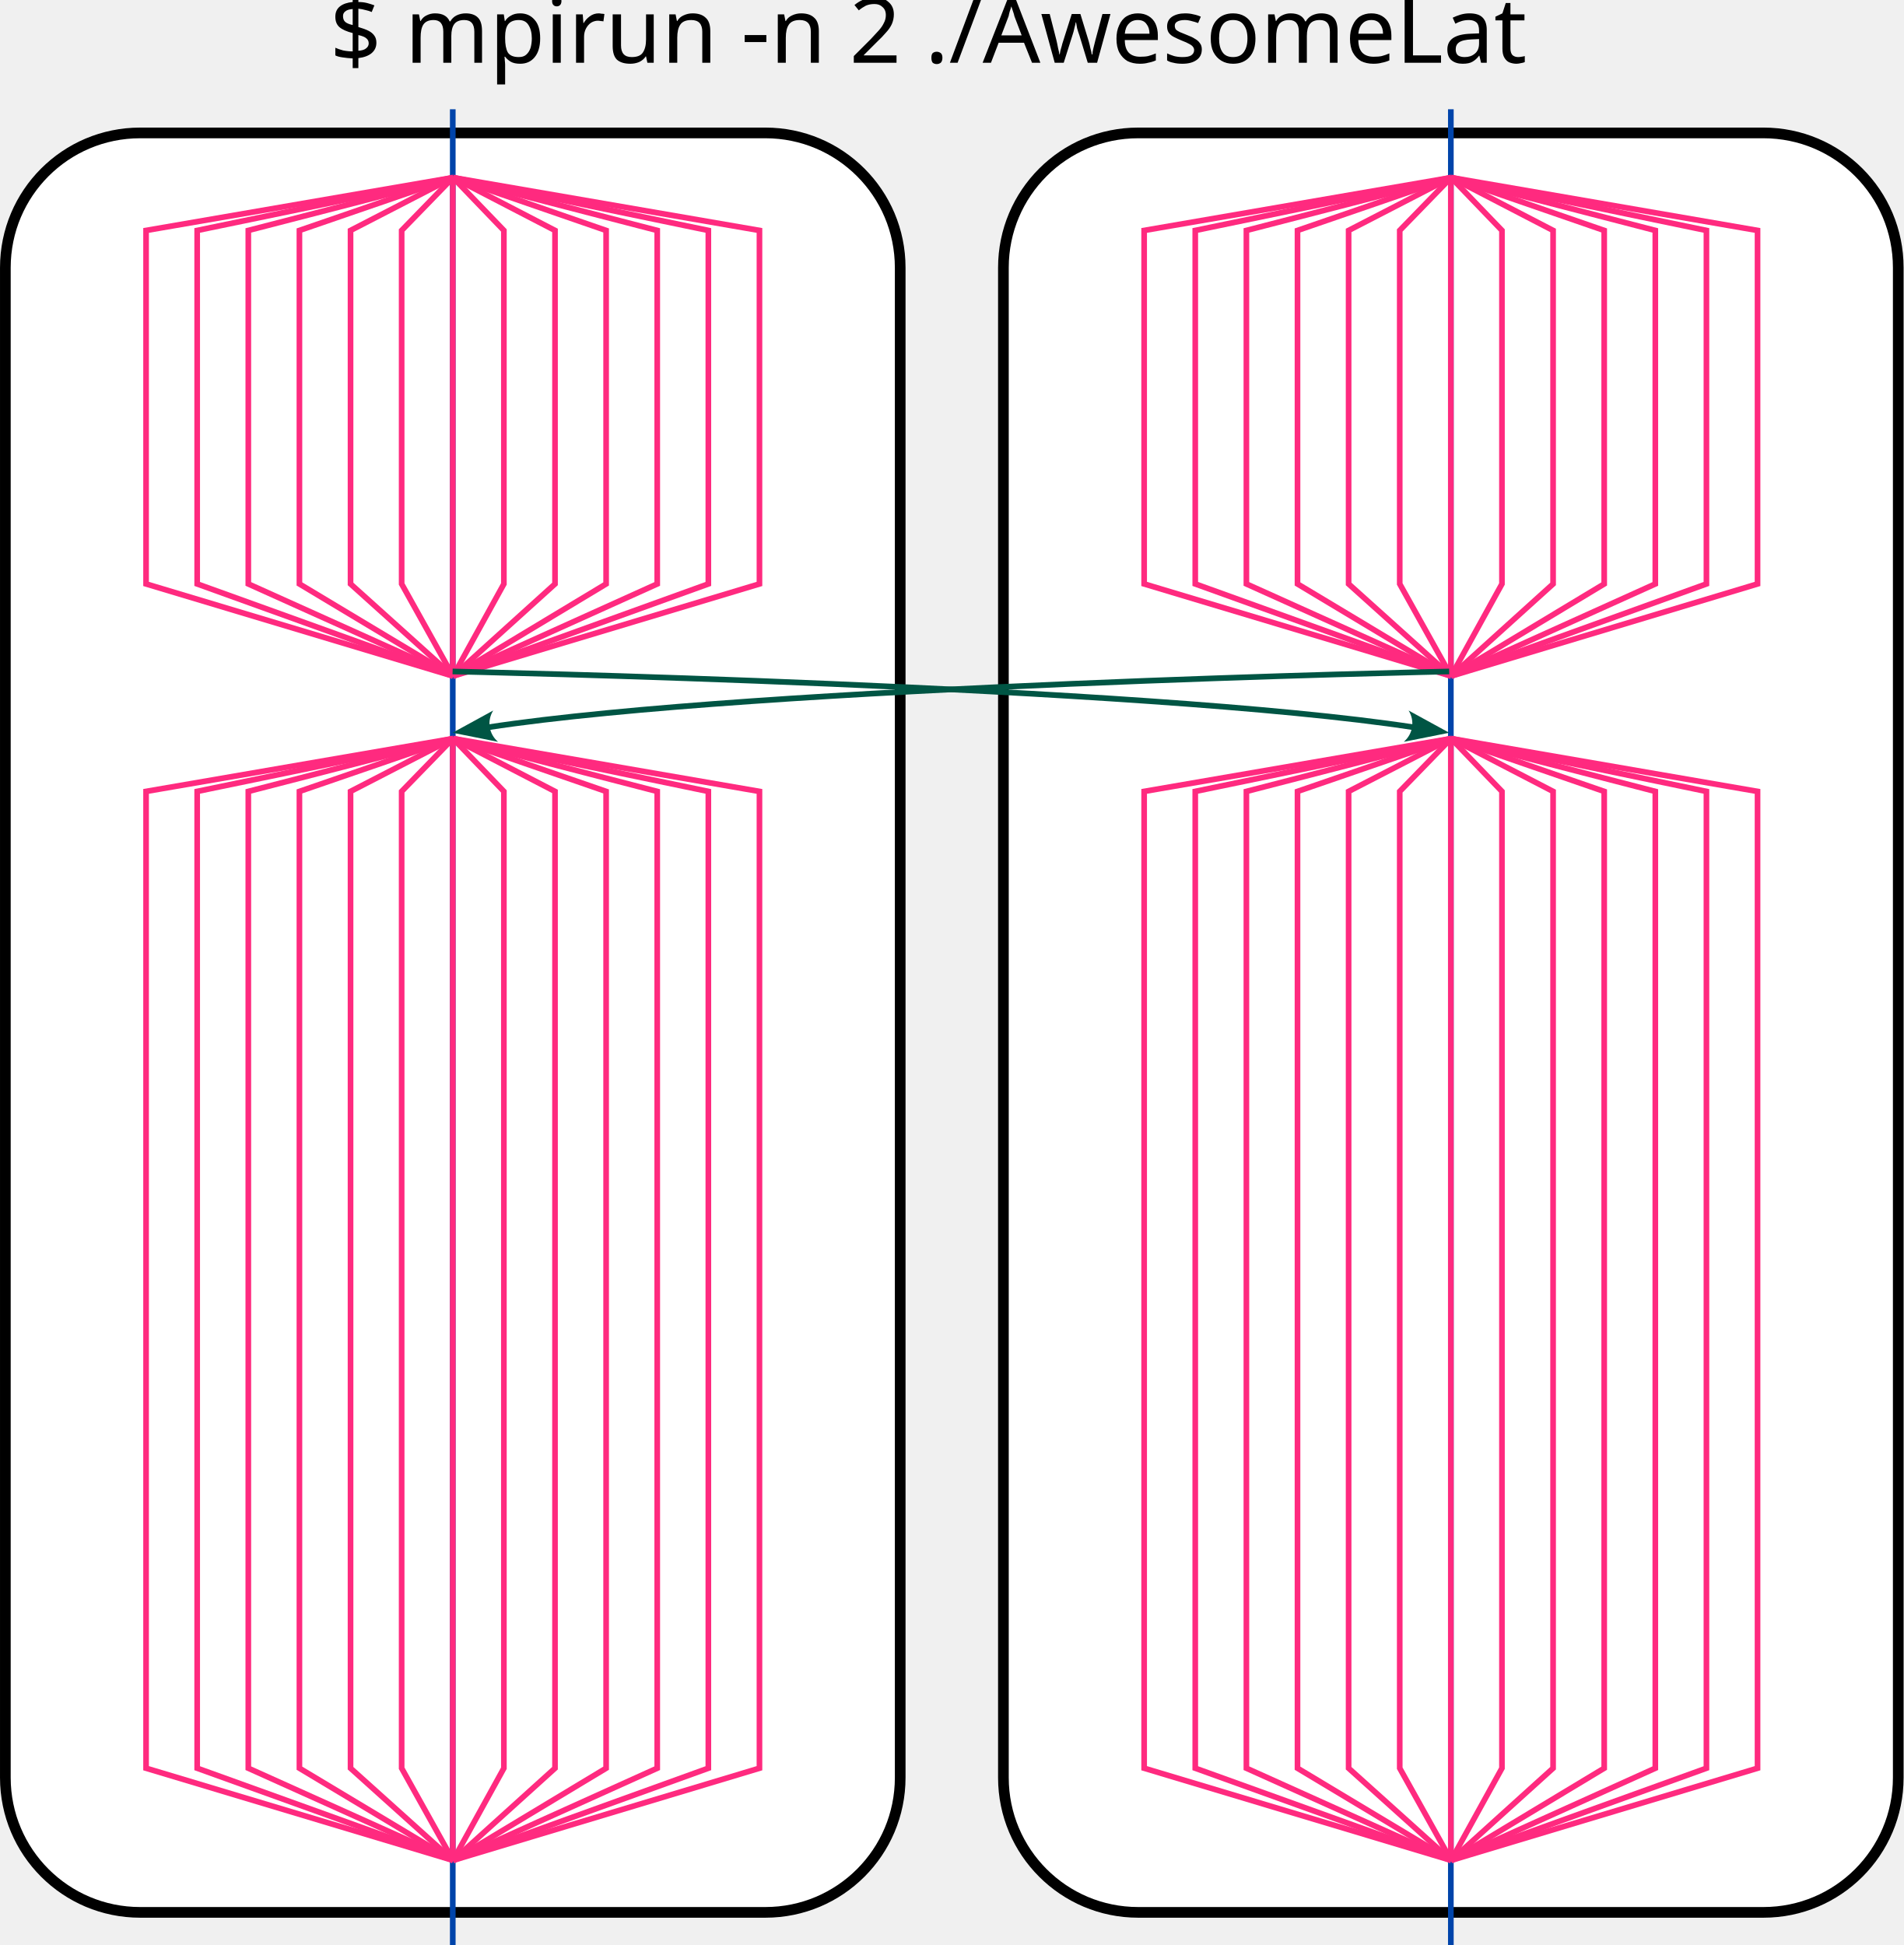
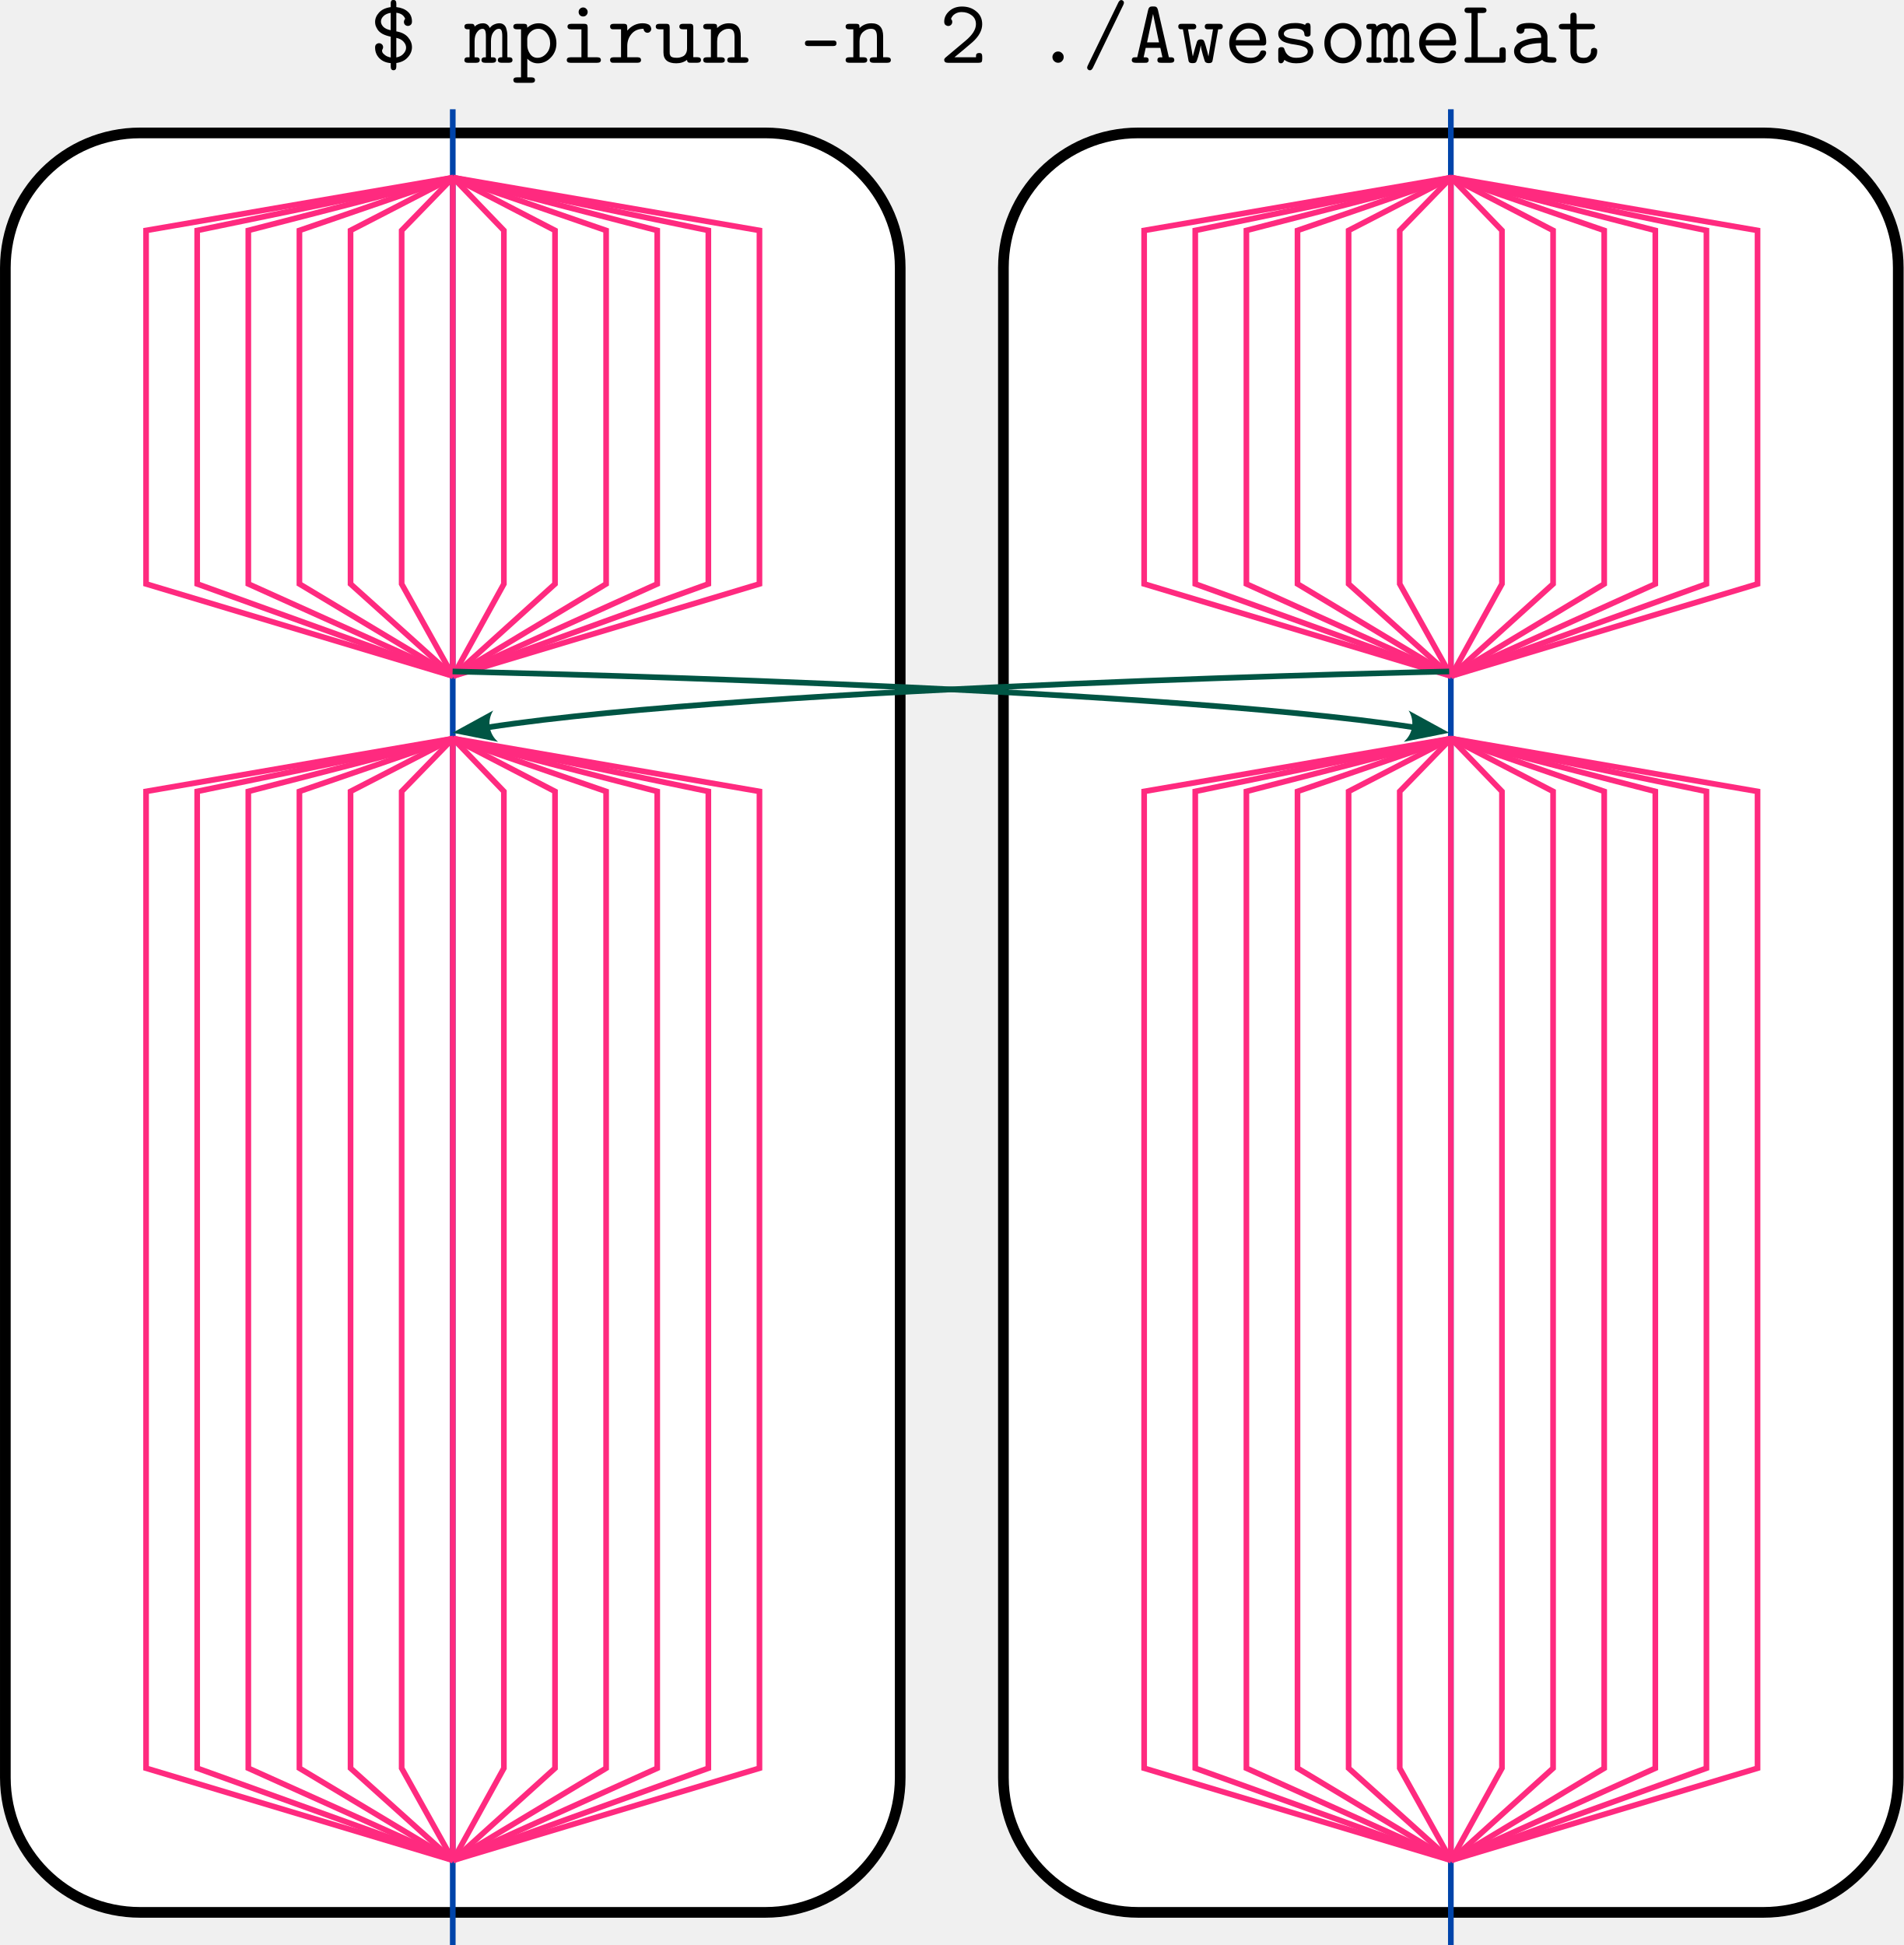
<svg xmlns="http://www.w3.org/2000/svg" width="89.123mm" height="91.072mm" viewBox="0 0 89.123 91.072" version="1.1" id="svg1">
  <defs id="defs1" />
  <g id="layer1" transform="translate(-6.53454,-16.72603)">
    <rect style="fill:#ffffff;stroke:#000000;stroke-width:0.5;stroke-linecap:round;stroke-linejoin:round;paint-order:fill markers stroke" id="rect1" width="41.895" height="83.32" x="6.785" y="22.95" ry="6.308" />
-     <text xml:space="preserve" style="font-style:normal;font-variant:normal;font-weight:normal;font-stretch:normal;font-size:4.233px;line-height:1.25;font-family:'CMU Typewriter Text';-inkscape-font-specification:'CMU Typewriter Text';text-align:center;text-anchor:middle;stroke-width:0.265" x="52.742" y="19.664" id="text1">
-       <tspan id="tspan1" style="font-style:normal;font-variant:normal;font-weight:normal;font-stretch:normal;font-family:'CMU Typewriter Text';-inkscape-font-specification:'CMU Typewriter Text';text-align:center;text-anchor:middle;stroke-width:0.265" x="52.742" y="19.664">$ mpirun -n 2 ./AwesomeLat</tspan>
-     </text>
+     <path d="m 24.095,18.953 q 0,-0.11 0.059,-0.157 0.059,-0.047 0.127,-0.047 0.08,0 0.135,0.055 0.055,0.051 0.055,0.131 0,0.051 -0.025,0.093 -0.025,0.042 -0.025,0.068 0,0.03 0.017,0.08 0.021,0.051 0.123,0.131 0.102,0.08 0.267,0.11 v -0.974 q -0.233,-0.047 -0.394,-0.135 -0.157,-0.093 -0.224,-0.203 -0.068,-0.11 -0.093,-0.191 -0.021,-0.08 -0.021,-0.161 0,-0.233 0.182,-0.436 0.186,-0.207 0.55,-0.258 v -0.161 q 0,-0.038 0,-0.051 0.004,-0.017 0.013,-0.051 0.009,-0.038 0.038,-0.055 0.03,-0.017 0.08,-0.017 0.131,0 0.131,0.169 v 0.165 q 0.339,0.038 0.533,0.212 0.199,0.169 0.199,0.466 0,0.106 -0.064,0.157 -0.059,0.047 -0.127,0.047 -0.076,0 -0.131,-0.051 -0.055,-0.055 -0.055,-0.14 0,-0.03 0.009,-0.055 0.009,-0.03 0.017,-0.042 0.009,-0.013 0.021,-0.03 l 0.013,-0.013 Q 25.412,17.361 25.09,17.323 v 0.872 q 0.36,0.059 0.546,0.275 0.186,0.216 0.186,0.466 0,0.262 -0.199,0.478 -0.195,0.216 -0.533,0.262 v 0.165 q 0,0.174 -0.131,0.174 -0.131,0 -0.131,-0.169 v -0.165 q -0.33,-0.025 -0.533,-0.229 -0.199,-0.203 -0.199,-0.5 z m 0.275,-1.219 q 0,0.131 0.114,0.25 0.119,0.114 0.343,0.157 v -0.813 q -0.207,0.03 -0.334,0.148 -0.123,0.119 -0.123,0.258 z m 0.72,1.681 q 0.216,-0.038 0.334,-0.174 0.123,-0.135 0.123,-0.284 0,-0.148 -0.119,-0.279 -0.114,-0.131 -0.339,-0.178 z m 3.188,0.123 q 0,-0.064 0.034,-0.093 0.034,-0.03 0.072,-0.034 0.042,-0.004 0.135,-0.004 v -1.308 q -0.093,0 -0.135,-0.004 -0.038,-0.004 -0.072,-0.034 -0.034,-0.03 -0.034,-0.093 0,-0.127 0.174,-0.127 h 0.135 q 0.051,0 0.076,0.004 0.03,0.004 0.059,0.034 0.03,0.03 0.034,0.089 0.165,-0.152 0.389,-0.152 0.224,0 0.322,0.22 0.08,-0.114 0.203,-0.165 0.127,-0.055 0.241,-0.055 0.131,0 0.216,0.072 0.085,0.068 0.114,0.186 0.03,0.114 0.038,0.178 0.009,0.064 0.009,0.131 v 1.024 q 0.093,0 0.131,0.004 0.042,0.004 0.076,0.034 0.034,0.03 0.034,0.093 0,0.127 -0.174,0.127 h -0.339 q -0.174,0 -0.174,-0.127 0,-0.059 0.034,-0.089 0.038,-0.034 0.072,-0.038 0.034,-0.004 0.102,-0.004 v -0.986 q 0,-0.195 -0.038,-0.271 -0.038,-0.076 -0.119,-0.076 -0.144,0 -0.258,0.157 -0.114,0.152 -0.114,0.419 v 0.758 q 0.093,0 0.131,0.004 0.042,0.004 0.076,0.034 0.034,0.03 0.034,0.093 0,0.127 -0.174,0.127 h -0.339 q -0.174,0 -0.174,-0.127 0,-0.059 0.034,-0.089 0.038,-0.034 0.072,-0.038 0.034,-0.004 0.102,-0.004 v -0.986 q 0,-0.195 -0.038,-0.271 -0.038,-0.076 -0.119,-0.076 -0.144,0 -0.258,0.157 -0.114,0.152 -0.114,0.419 v 0.758 q 0.093,0 0.131,0.004 0.042,0.004 0.076,0.034 0.034,0.03 0.034,0.093 0,0.127 -0.174,0.127 h -0.373 q -0.174,0 -0.174,-0.127 z m 2.29,0.94 q 0,-0.131 0.174,-0.131 h 0.186 v -2.248 h -0.191 q -0.169,0 -0.169,-0.127 0,-0.131 0.174,-0.131 h 0.309 q 0.11,0 0.14,0.038 0.03,0.038 0.03,0.144 0.229,-0.207 0.538,-0.207 0.339,0 0.58,0.275 0.246,0.271 0.246,0.66 0,0.398 -0.262,0.669 -0.258,0.271 -0.61,0.271 -0.279,0 -0.491,-0.216 v 0.872 h 0.186 q 0.174,0 0.174,0.131 0,0.127 -0.169,0.127 h -0.673 q -0.169,0 -0.169,-0.127 z m 0.652,-1.621 q 0,0.191 0.127,0.385 0.127,0.191 0.351,0.191 0.233,0 0.411,-0.195 0.182,-0.195 0.182,-0.487 0,-0.279 -0.165,-0.478 -0.161,-0.199 -0.394,-0.199 -0.199,0 -0.356,0.144 -0.157,0.144 -0.157,0.33 z m 1.85,0.682 q 0,-0.131 0.174,-0.131 h 0.512 v -1.308 h -0.478 q -0.174,0 -0.174,-0.131 0,-0.127 0.174,-0.127 h 0.601 q 0.106,0 0.135,0.038 0.034,0.034 0.034,0.135 v 1.393 h 0.445 q 0.174,0 0.174,0.131 0,0.127 -0.174,0.127 h -1.249 q -0.174,0 -0.174,-0.127 z m 0.614,-2.1 q -0.059,-0.064 -0.059,-0.152 0,-0.089 0.059,-0.148 0.064,-0.064 0.152,-0.064 0.089,0 0.148,0.064 0.064,0.059 0.064,0.148 0,0.089 -0.064,0.152 -0.059,0.059 -0.148,0.059 -0.089,0 -0.152,-0.059 z m 1.414,2.095 q 0,-0.127 0.169,-0.127 h 0.343 v -1.308 h -0.343 q -0.051,0 -0.08,-0.004 -0.025,-0.004 -0.059,-0.034 -0.03,-0.034 -0.03,-0.093 0,-0.127 0.169,-0.127 h 0.466 q 0.106,0 0.135,0.038 0.034,0.034 0.034,0.135 v 0.144 q 0.301,-0.343 0.72,-0.343 0.123,0 0.207,0.03 0.089,0.025 0.127,0.072 0.038,0.042 0.051,0.085 0.017,0.038 0.017,0.076 0,0.08 -0.055,0.131 -0.051,0.051 -0.123,0.051 -0.076,0 -0.127,-0.055 -0.051,-0.055 -0.055,-0.131 -0.36,0 -0.563,0.241 -0.199,0.237 -0.199,0.563 v 0.529 h 0.47 q 0.174,0 0.174,0.131 0,0.127 -0.174,0.127 H 35.267 q -0.051,0 -0.08,-0.004 -0.025,-0.004 -0.059,-0.034 -0.03,-0.034 -0.03,-0.093 z m 2.138,-1.562 q 0,-0.131 0.174,-0.131 h 0.309 q 0.106,0 0.135,0.038 0.034,0.034 0.034,0.135 v 1.143 q 0,0.068 0.004,0.106 0.009,0.034 0.034,0.08 0.03,0.047 0.102,0.068 0.076,0.021 0.195,0.021 0.064,0 0.131,-0.013 0.072,-0.017 0.157,-0.055 0.085,-0.042 0.135,-0.135 0.055,-0.093 0.055,-0.229 v -0.902 h -0.191 q -0.169,0 -0.169,-0.127 0,-0.131 0.174,-0.131 h 0.309 q 0.106,0 0.135,0.038 0.034,0.034 0.034,0.135 v 1.393 h 0.191 q 0.169,0 0.169,0.127 0,0.131 -0.174,0.131 h -0.309 q -0.051,0 -0.08,-0.004 -0.025,-0.004 -0.059,-0.034 -0.03,-0.034 -0.03,-0.097 -0.212,0.161 -0.504,0.161 -0.601,0 -0.601,-0.508 v -1.084 h -0.191 q -0.169,0 -0.169,-0.127 z m 2.222,1.566 q 0,-0.131 0.174,-0.131 h 0.186 v -1.308 h -0.191 q -0.169,0 -0.169,-0.127 0,-0.131 0.174,-0.131 h 0.309 q 0.119,0 0.144,0.042 0.025,0.038 0.025,0.157 0.224,-0.224 0.555,-0.224 0.55,0 0.55,0.61 v 0.982 h 0.186 q 0.174,0 0.174,0.131 0,0.127 -0.169,0.127 h -0.648 q -0.174,0 -0.174,-0.127 0,-0.131 0.174,-0.131 h 0.165 v -0.961 q 0,-0.199 -0.064,-0.284 -0.059,-0.089 -0.22,-0.089 -0.195,0 -0.364,0.148 -0.165,0.148 -0.165,0.436 v 0.749 h 0.186 q 0.174,0 0.174,0.131 0,0.127 -0.169,0.127 h -0.673 q -0.169,0 -0.169,-0.127 z m 4.902,-0.656 q -0.14,-0.004 -0.14,-0.131 0,-0.127 0.148,-0.127 h 1.19 q 0.14,0 0.14,0.127 0,0.131 -0.148,0.131 z m 1.765,0.656 q 0,-0.131 0.174,-0.131 h 0.186 v -1.308 h -0.191 q -0.169,0 -0.169,-0.127 0,-0.131 0.174,-0.131 h 0.309 q 0.119,0 0.144,0.042 0.025,0.038 0.025,0.157 0.224,-0.224 0.555,-0.224 0.55,0 0.55,0.61 v 0.982 h 0.186 q 0.174,0 0.174,0.131 0,0.127 -0.169,0.127 h -0.648 q -0.174,0 -0.174,-0.127 0,-0.131 0.174,-0.131 h 0.165 v -0.961 q 0,-0.199 -0.064,-0.284 -0.059,-0.089 -0.22,-0.089 -0.195,0 -0.364,0.148 -0.165,0.148 -0.165,0.436 v 0.749 h 0.186 q 0.174,0 0.174,0.131 0,0.127 -0.169,0.127 h -0.673 q -0.169,0 -0.169,-0.127 z m 4.614,-0.004 q 0,-0.059 0.064,-0.114 l 0.936,-0.787 q 0.487,-0.406 0.487,-0.775 0,-0.267 -0.199,-0.415 -0.195,-0.152 -0.474,-0.152 -0.174,0 -0.313,0.089 -0.135,0.089 -0.182,0.237 0.059,0.047 0.059,0.135 0,0.085 -0.059,0.14 -0.055,0.051 -0.127,0.051 -0.068,0 -0.131,-0.047 -0.059,-0.051 -0.059,-0.157 0,-0.279 0.233,-0.491 0.237,-0.216 0.601,-0.216 0.398,0 0.669,0.229 0.275,0.224 0.275,0.597 0,0.436 -0.461,0.847 -0.102,0.093 -0.419,0.356 -0.318,0.262 -0.419,0.347 h 1.008 q 0,-0.076 0.004,-0.106 0.004,-0.034 0.038,-0.064 0.034,-0.03 0.106,-0.03 0.097,0 0.119,0.047 0.025,0.042 0.025,0.127 v 0.11 q 0,0.102 -0.034,0.14 -0.034,0.034 -0.135,0.034 h -1.435 q -0.174,0 -0.174,-0.131 z m 5.067,-0.135 q 0,-0.102 0.076,-0.182 0.076,-0.08 0.191,-0.08 0.106,0 0.182,0.076 0.08,0.076 0.08,0.186 0,0.102 -0.076,0.186 -0.072,0.08 -0.186,0.08 -0.106,0 -0.186,-0.076 -0.08,-0.08 -0.08,-0.19 z m 1.626,0.491 q 0,-0.038 0.038,-0.114 l 1.427,-2.942 q 0.059,-0.106 0.131,-0.106 0.051,0 0.089,0.038 0.038,0.034 0.038,0.089 0,0.034 -0.03,0.102 l -1.427,2.951 q -0.059,0.11 -0.135,0.11 -0.051,0 -0.093,-0.038 -0.038,-0.034 -0.038,-0.089 z m 2.091,-0.351 q 0,-0.085 0.072,-0.123 0.025,-0.009 0.182,-0.009 l 0.512,-2.218 q 0.017,-0.076 0.051,-0.11 0.034,-0.038 0.068,-0.042 0.034,-0.009 0.11,-0.009 0.076,0 0.11,0.009 0.038,0.004 0.068,0.042 0.034,0.038 0.051,0.114 l 0.512,2.214 q 0.157,0 0.182,0.013 0.072,0.03 0.072,0.119 0,0.127 -0.182,0.127 h -0.432 q -0.055,0 -0.085,-0.004 -0.03,-0.004 -0.064,-0.034 -0.03,-0.03 -0.03,-0.089 0,-0.064 0.03,-0.093 0.034,-0.03 0.072,-0.034 0.042,-0.004 0.135,-0.004 l -0.097,-0.44 h -0.686 l -0.097,0.44 q 0.093,0 0.131,0.004 0.042,0.004 0.072,0.034 0.034,0.03 0.034,0.093 0,0.059 -0.034,0.089 -0.03,0.03 -0.059,0.034 -0.03,0.004 -0.085,0.004 h -0.432 q -0.182,0 -0.182,-0.127 z m 0.715,-0.83 h 0.559 l -0.279,-1.329 z m 1.46,-0.741 q 0,-0.059 0.03,-0.089 0.034,-0.03 0.064,-0.034 0.03,-0.004 0.085,-0.004 h 0.487 q 0.055,0 0.085,0.004 0.03,0.004 0.059,0.038 0.034,0.03 0.034,0.089 0,0.059 -0.034,0.089 -0.03,0.03 -0.059,0.034 -0.03,0.004 -0.085,0.004 h -0.207 l 0.22,1.262 h 0.004 q 0.013,-0.059 0.097,-0.364 0.089,-0.309 0.102,-0.334 0.047,-0.093 0.169,-0.093 0.106,0 0.14,0.051 0.038,0.051 0.097,0.262 0.102,0.356 0.123,0.478 h 0.004 l 0.212,-1.262 h -0.207 q -0.055,0 -0.085,-0.004 -0.03,-0.004 -0.064,-0.034 -0.03,-0.034 -0.03,-0.093 0,-0.059 0.03,-0.089 0.034,-0.03 0.064,-0.034 0.03,-0.004 0.085,-0.004 h 0.487 q 0.055,0 0.085,0.004 0.03,0.004 0.059,0.034 0.034,0.03 0.034,0.089 0,0.064 -0.034,0.093 -0.03,0.03 -0.068,0.034 -0.034,0.004 -0.114,0.004 l -0.254,1.422 q -0.013,0.059 -0.021,0.089 -0.009,0.025 -0.051,0.051 -0.042,0.021 -0.114,0.021 -0.127,0 -0.178,-0.072 -0.021,-0.047 -0.102,-0.326 -0.08,-0.279 -0.093,-0.423 h -0.004 q -0.025,0.178 -0.123,0.525 -0.059,0.203 -0.097,0.25 -0.038,0.047 -0.161,0.047 -0.064,0 -0.102,-0.013 -0.038,-0.009 -0.059,-0.034 -0.017,-0.025 -0.025,-0.047 -0.004,-0.021 -0.013,-0.068 l -0.254,-1.422 q -0.08,0 -0.119,-0.004 -0.034,-0.004 -0.068,-0.034 -0.03,-0.03 -0.03,-0.093 z m 2.671,1.448 q -0.284,-0.279 -0.284,-0.669 0,-0.389 0.267,-0.665 0.267,-0.279 0.643,-0.279 0.394,0 0.605,0.258 0.216,0.254 0.216,0.639 0,0.055 -0.013,0.089 -0.013,0.034 -0.042,0.051 -0.025,0.013 -0.051,0.017 -0.021,0 -0.064,0 h -1.262 q 0.051,0.262 0.25,0.419 0.203,0.157 0.453,0.157 0.33,0 0.44,-0.254 0.021,-0.059 0.051,-0.076 0.03,-0.017 0.089,-0.017 0.148,0 0.148,0.119 0,0.047 -0.042,0.123 -0.042,0.072 -0.127,0.161 -0.08,0.085 -0.237,0.144 -0.157,0.059 -0.351,0.059 -0.406,0 -0.69,-0.275 z m 0.021,-0.813 h 1.126 q -0.025,-0.296 -0.174,-0.419 -0.148,-0.123 -0.347,-0.123 -0.22,0 -0.389,0.157 -0.169,0.152 -0.216,0.385 z m 1.99,0.914 v -0.411 q 0,-0.055 0.004,-0.085 0.004,-0.03 0.038,-0.059 0.038,-0.03 0.106,-0.03 0.076,0 0.102,0.03 0.03,0.025 0.047,0.093 0.123,0.377 0.542,0.377 0.271,0 0.406,-0.085 0.135,-0.085 0.135,-0.212 0,-0.08 -0.051,-0.135 -0.051,-0.059 -0.152,-0.093 -0.097,-0.038 -0.165,-0.051 -0.064,-0.017 -0.178,-0.034 -0.152,-0.025 -0.241,-0.038 -0.085,-0.017 -0.216,-0.055 -0.131,-0.042 -0.203,-0.093 -0.068,-0.051 -0.123,-0.135 -0.051,-0.089 -0.051,-0.199 0,-0.055 0.013,-0.11 0.017,-0.059 0.068,-0.131 0.051,-0.072 0.131,-0.127 0.085,-0.055 0.237,-0.093 0.152,-0.038 0.356,-0.038 0.267,0 0.453,0.089 0.025,-0.089 0.127,-0.089 0.127,0 0.127,0.174 v 0.292 q 0,0.055 -0.004,0.085 -0.004,0.03 -0.042,0.059 -0.034,0.03 -0.102,0.03 -0.059,0 -0.093,-0.021 -0.034,-0.025 -0.042,-0.051 -0.004,-0.025 -0.009,-0.072 -0.025,-0.237 -0.423,-0.237 -0.275,0 -0.406,0.072 -0.131,0.072 -0.131,0.169 0,0.178 0.411,0.233 0.03,0.004 0.288,0.051 0.682,0.106 0.682,0.55 0,0.068 -0.021,0.135 -0.017,0.068 -0.072,0.148 -0.051,0.076 -0.14,0.135 -0.085,0.059 -0.233,0.097 -0.148,0.038 -0.339,0.038 -0.33,0 -0.55,-0.161 -0.051,0.161 -0.157,0.161 -0.127,0 -0.127,-0.174 z m 2.159,-0.766 q 0,-0.394 0.254,-0.669 0.258,-0.279 0.614,-0.279 0.356,0 0.61,0.279 0.258,0.275 0.258,0.669 0,0.394 -0.258,0.669 -0.254,0.271 -0.61,0.271 -0.356,0 -0.614,-0.271 -0.254,-0.271 -0.254,-0.669 z m 0.292,-0.03 q 0,0.292 0.169,0.504 0.169,0.207 0.406,0.207 0.237,0 0.406,-0.207 0.169,-0.212 0.169,-0.504 0,-0.284 -0.174,-0.47 -0.169,-0.191 -0.402,-0.191 -0.233,0 -0.406,0.191 -0.169,0.186 -0.169,0.47 z m 1.672,0.817 q 0,-0.064 0.034,-0.093 0.034,-0.03 0.072,-0.034 0.042,-0.004 0.135,-0.004 v -1.308 q -0.093,0 -0.135,-0.004 -0.038,-0.004 -0.072,-0.034 -0.034,-0.03 -0.034,-0.093 0,-0.127 0.174,-0.127 h 0.135 q 0.051,0 0.076,0.004 0.03,0.004 0.059,0.034 0.03,0.03 0.034,0.089 0.165,-0.152 0.389,-0.152 0.224,0 0.322,0.22 0.08,-0.114 0.203,-0.165 0.127,-0.055 0.241,-0.055 0.131,0 0.216,0.072 0.085,0.068 0.114,0.186 0.03,0.114 0.038,0.178 0.009,0.064 0.009,0.131 v 1.024 q 0.093,0 0.131,0.004 0.042,0.004 0.076,0.034 0.034,0.03 0.034,0.093 0,0.127 -0.174,0.127 h -0.339 q -0.174,0 -0.174,-0.127 0,-0.059 0.034,-0.089 0.038,-0.034 0.072,-0.038 0.034,-0.004 0.102,-0.004 v -0.986 q 0,-0.195 -0.038,-0.271 -0.038,-0.076 -0.119,-0.076 -0.144,0 -0.258,0.157 -0.114,0.152 -0.114,0.419 v 0.758 q 0.093,0 0.131,0.004 0.042,0.004 0.076,0.034 0.034,0.03 0.034,0.093 0,0.127 -0.174,0.127 h -0.339 q -0.174,0 -0.174,-0.127 0,-0.059 0.034,-0.089 0.038,-0.034 0.072,-0.038 0.034,-0.004 0.102,-0.004 v -0.986 q 0,-0.195 -0.038,-0.271 -0.038,-0.076 -0.119,-0.076 -0.144,0 -0.258,0.157 -0.114,0.152 -0.114,0.419 v 0.758 q 0.093,0 0.131,0.004 0.042,0.004 0.076,0.034 0.034,0.03 0.034,0.093 0,0.127 -0.174,0.127 H 70.678 q -0.174,0 -0.174,-0.127 z m 2.756,-0.123 q -0.284,-0.279 -0.284,-0.669 0,-0.389 0.267,-0.665 0.267,-0.279 0.643,-0.279 0.394,0 0.605,0.258 0.216,0.254 0.216,0.639 0,0.055 -0.013,0.089 -0.013,0.034 -0.042,0.051 -0.025,0.013 -0.051,0.017 -0.021,0 -0.064,0 h -1.262 q 0.051,0.262 0.25,0.419 0.203,0.157 0.453,0.157 0.33,0 0.44,-0.254 0.021,-0.059 0.051,-0.076 0.03,-0.017 0.089,-0.017 0.148,0 0.148,0.119 0,0.047 -0.042,0.123 -0.042,0.072 -0.127,0.161 -0.08,0.085 -0.237,0.144 -0.157,0.059 -0.351,0.059 -0.406,0 -0.69,-0.275 z m 0.021,-0.813 h 1.126 q -0.025,-0.296 -0.174,-0.419 -0.148,-0.123 -0.347,-0.123 -0.22,0 -0.389,0.157 -0.169,0.152 -0.216,0.385 z m 1.82,0.936 q 0,-0.059 0.03,-0.089 0.034,-0.034 0.059,-0.038 0.03,-0.004 0.08,-0.004 h 0.157 V 17.336 h -0.157 q -0.169,0 -0.169,-0.127 0,-0.059 0.03,-0.089 0.034,-0.034 0.059,-0.038 0.03,-0.004 0.08,-0.004 h 0.686 q 0.174,0 0.174,0.131 0,0.127 -0.174,0.127 h -0.237 v 2.07 h 1.02 v -0.292 q 0,-0.059 0.004,-0.089 0.004,-0.03 0.038,-0.055 0.038,-0.03 0.106,-0.03 0.097,0 0.119,0.047 0.025,0.042 0.025,0.127 v 0.377 q 0,0.102 -0.034,0.14 -0.034,0.034 -0.135,0.034 h -1.592 q -0.169,0 -0.169,-0.127 z m 2.32,-0.415 q 0,-0.296 0.343,-0.457 0.347,-0.165 0.927,-0.174 0,-0.216 -0.144,-0.322 -0.144,-0.11 -0.398,-0.11 -0.093,0 -0.152,0.004 -0.064,0.004 -0.076,0.013 -0.013,0.009 -0.013,0.034 -0.004,0.106 -0.064,0.152 -0.059,0.042 -0.123,0.042 -0.08,0 -0.135,-0.051 -0.055,-0.051 -0.055,-0.144 0,-0.309 0.614,-0.309 0.419,0 0.627,0.199 0.212,0.199 0.212,0.457 v 0.914 q 0.089,0.034 0.254,0.034 0.169,0 0.169,0.127 0,0.064 -0.034,0.093 -0.03,0.03 -0.068,0.034 -0.034,0.004 -0.11,0.004 -0.36,0 -0.457,-0.135 -0.246,0.161 -0.618,0.161 -0.313,0 -0.508,-0.169 -0.191,-0.169 -0.191,-0.398 z m 0.292,0 q 0,0.127 0.123,0.22 0.123,0.089 0.313,0.089 0.224,0 0.377,-0.072 0.076,-0.034 0.114,-0.08 0.038,-0.051 0.042,-0.085 0.009,-0.034 0.009,-0.097 v -0.356 q -0.453,0.013 -0.715,0.119 -0.262,0.106 -0.262,0.262 z m 1.803,-1.151 q 0,-0.131 0.174,-0.131 h 0.368 v -0.347 q 0,-0.055 0.004,-0.085 0.004,-0.03 0.038,-0.059 0.038,-0.03 0.106,-0.03 0.097,0 0.119,0.047 0.025,0.042 0.025,0.127 v 0.347 h 0.694 q 0.051,0 0.076,0.004 0.03,0.004 0.059,0.038 0.034,0.03 0.034,0.089 0,0.127 -0.169,0.127 H 80.352 v 1.008 q 0,0.059 0.004,0.102 0.009,0.038 0.034,0.102 0.03,0.059 0.102,0.093 0.072,0.03 0.186,0.03 0.068,0 0.135,-0.017 0.068,-0.021 0.135,-0.093 0.072,-0.076 0.072,-0.195 0,-0.047 0.004,-0.076 0.009,-0.03 0.042,-0.055 0.034,-0.03 0.097,-0.03 0.068,0 0.102,0.03 0.038,0.03 0.042,0.059 0.004,0.025 0.004,0.076 0,0.262 -0.199,0.411 -0.199,0.148 -0.457,0.148 -0.258,0 -0.428,-0.135 -0.169,-0.14 -0.169,-0.423 v -1.033 h -0.373 q -0.169,0 -0.169,-0.127 z" id="text1" style="font-size:4.233px;line-height:1.25;font-family:'CMU Typewriter Text';-inkscape-font-specification:'CMU Typewriter Text';text-align:center;text-anchor:middle;stroke-width:0.265" aria-label="$ mpirun -n 2 ./AwesomeLat" />
    <path style="fill:none;stroke:#0044aa;stroke-width:0.265px;stroke-linecap:butt;stroke-linejoin:miter;stroke-opacity:1" d="M 27.732,21.842 V 107.798" id="path1" />
    <path style="fill:none;stroke:#ff2a7f;stroke-width:0.265px;stroke-linecap:butt;stroke-linejoin:miter;stroke-opacity:1" d="m 27.744,25.04 -14.371,2.476 v 16.552 l 14.371,4.315" id="path9" />
    <path style="fill:none;stroke:#ff2a7f;stroke-width:0.265px;stroke-linecap:butt;stroke-linejoin:miter;stroke-opacity:1" d="m 27.744,25.04 -11.978,2.476 v 16.552 l 11.978,4.315" id="path10" />
    <path style="fill:none;stroke:#ff2a7f;stroke-width:0.265px;stroke-linecap:butt;stroke-linejoin:miter;stroke-opacity:1" d="m 27.744,25.04 -9.584,2.476 v 16.552 l 9.584,4.315" id="path11" />
    <path style="fill:none;stroke:#ff2a7f;stroke-width:0.265px;stroke-linecap:butt;stroke-linejoin:miter;stroke-opacity:1" d="m 27.744,25.04 -7.191,2.476 v 16.552 l 7.191,4.315" id="path12" />
    <path style="fill:none;stroke:#ff2a7f;stroke-width:0.265px;stroke-linecap:butt;stroke-linejoin:miter;stroke-opacity:1" d="m 27.744,25.04 -4.798,2.476 v 16.552 l 4.798,4.315" id="path13" />
    <path style="fill:none;stroke:#ff2a7f;stroke-width:0.265px;stroke-linecap:butt;stroke-linejoin:miter;stroke-opacity:1" d="m 27.744,25.04 -2.405,2.476 v 16.552 l 2.405,4.315" id="path14" />
    <path style="fill:none;stroke:#ff2a7f;stroke-width:0.265px;stroke-linecap:butt;stroke-linejoin:miter;stroke-opacity:1" d="m 27.744,25.04 2.381,2.476 v 16.552 l -2.381,4.315" id="path16" />
    <path style="fill:none;stroke:#ff2a7f;stroke-width:0.265px;stroke-linecap:butt;stroke-linejoin:miter;stroke-opacity:1" d="m 27.744,25.04 4.775,2.476 v 16.552 l -4.775,4.315" id="path17" />
    <path style="fill:none;stroke:#ff2a7f;stroke-width:0.265px;stroke-linecap:butt;stroke-linejoin:miter;stroke-opacity:1" d="m 27.744,25.04 7.168,2.476 v 16.552 l -7.168,4.315" id="path18" />
    <path style="fill:none;stroke:#ff2a7f;stroke-width:0.265px;stroke-linecap:butt;stroke-linejoin:miter;stroke-opacity:1" d="m 27.744,25.04 9.561,2.476 v 16.552 l -9.561,4.315" id="path19" />
    <path style="fill:none;stroke:#ff2a7f;stroke-width:0.265px;stroke-linecap:butt;stroke-linejoin:miter;stroke-opacity:1" d="m 27.744,25.04 11.954,2.476 v 16.552 l -11.954,4.315" id="path20" />
    <path style="fill:none;stroke:#ff2a7f;stroke-width:0.265px;stroke-linecap:butt;stroke-linejoin:miter;stroke-opacity:1" d="m 27.744,25.04 14.347,2.476 v 16.552 l -14.347,4.315" id="path21" />
    <path style="fill:none;stroke:#ff2a7f;stroke-width:0.265px;stroke-linecap:butt;stroke-linejoin:miter;stroke-opacity:1" d="M 27.744,51.307 13.373,53.782 V 99.52 L 27.744,103.835" id="path33" />
    <path style="fill:none;stroke:#ff2a7f;stroke-width:0.265px;stroke-linecap:butt;stroke-linejoin:miter;stroke-opacity:1" d="M 27.744,51.307 15.766,53.782 V 99.52 L 27.744,103.835" id="path34" />
    <path style="fill:none;stroke:#ff2a7f;stroke-width:0.265px;stroke-linecap:butt;stroke-linejoin:miter;stroke-opacity:1" d="m 27.744,51.307 -9.584,2.476 v 45.737 l 9.584,4.315" id="path35" />
    <path style="fill:none;stroke:#ff2a7f;stroke-width:0.265px;stroke-linecap:butt;stroke-linejoin:miter;stroke-opacity:1" d="m 27.744,51.307 -7.191,2.476 v 45.737 l 7.191,4.315" id="path36" />
    <path style="fill:none;stroke:#ff2a7f;stroke-width:0.265px;stroke-linecap:butt;stroke-linejoin:miter;stroke-opacity:1" d="m 27.744,51.307 -4.798,2.476 v 45.737 l 4.798,4.315" id="path37" />
    <path style="fill:none;stroke:#ff2a7f;stroke-width:0.265px;stroke-linecap:butt;stroke-linejoin:miter;stroke-opacity:1" d="m 27.744,51.307 -2.405,2.476 v 45.737 l 2.405,4.315" id="path38" />
    <path style="fill:none;stroke:#ff2a7f;stroke-width:0.265px;stroke-linecap:butt;stroke-linejoin:miter;stroke-opacity:1" d="m 27.744,51.307 2.381,2.476 v 45.737 l -2.381,4.315" id="path39" />
    <path style="fill:none;stroke:#ff2a7f;stroke-width:0.265px;stroke-linecap:butt;stroke-linejoin:miter;stroke-opacity:1" d="m 27.744,51.307 4.775,2.476 v 45.737 l -4.775,4.315" id="path40" />
    <path style="fill:none;stroke:#ff2a7f;stroke-width:0.265px;stroke-linecap:butt;stroke-linejoin:miter;stroke-opacity:1" d="m 27.744,51.307 7.168,2.476 v 45.737 l -7.168,4.315" id="path41" />
    <path style="fill:none;stroke:#ff2a7f;stroke-width:0.265px;stroke-linecap:butt;stroke-linejoin:miter;stroke-opacity:1" d="m 27.744,51.307 9.561,2.476 v 45.737 l -9.561,4.315" id="path42" />
    <path style="fill:none;stroke:#ff2a7f;stroke-width:0.265px;stroke-linecap:butt;stroke-linejoin:miter;stroke-opacity:1" d="m 27.744,51.307 11.954,2.476 V 99.52 L 27.744,103.835" id="path43" />
    <path style="fill:none;stroke:#ff2a7f;stroke-width:0.265px;stroke-linecap:butt;stroke-linejoin:miter;stroke-opacity:1" d="m 27.744,51.307 14.347,2.476 V 99.52 L 27.744,103.835" id="path44" />
    <path style="fill:none;stroke:#ff2a7f;stroke-width:0.265px;stroke-linecap:butt;stroke-linejoin:miter;stroke-opacity:1" d="m 27.732,25.167 v 23.215 m 0,3.042 v 52.201" id="path101" />
    <rect style="fill:#ffffff;stroke:#000000;stroke-width:0.5;stroke-linecap:round;stroke-linejoin:round;paint-order:fill markers stroke" id="rect101" width="41.895" height="83.32" x="53.512" y="22.95" ry="6.308" />
    <path style="fill:none;stroke:#0044aa;stroke-width:0.265px;stroke-linecap:butt;stroke-linejoin:miter;stroke-opacity:1" d="M 74.46,21.842 V 107.798" id="path102" />
    <path style="fill:none;stroke:#ff2a7f;stroke-width:0.265px;stroke-linecap:butt;stroke-linejoin:miter;stroke-opacity:1" d="m 74.472,25.04 -14.371,2.476 v 16.552 l 14.371,4.315" id="path103" />
    <path style="fill:none;stroke:#ff2a7f;stroke-width:0.265px;stroke-linecap:butt;stroke-linejoin:miter;stroke-opacity:1" d="m 74.472,25.04 -11.978,2.476 v 16.552 l 11.978,4.315" id="path104" />
    <path style="fill:none;stroke:#ff2a7f;stroke-width:0.265px;stroke-linecap:butt;stroke-linejoin:miter;stroke-opacity:1" d="m 74.472,25.04 -9.584,2.476 v 16.552 l 9.584,4.315" id="path105" />
    <path style="fill:none;stroke:#ff2a7f;stroke-width:0.265px;stroke-linecap:butt;stroke-linejoin:miter;stroke-opacity:1" d="m 74.472,25.04 -7.191,2.476 v 16.552 l 7.191,4.315" id="path106" />
    <path style="fill:none;stroke:#ff2a7f;stroke-width:0.265px;stroke-linecap:butt;stroke-linejoin:miter;stroke-opacity:1" d="m 74.472,25.04 -4.798,2.476 v 16.552 l 4.798,4.315" id="path107" />
    <path style="fill:none;stroke:#ff2a7f;stroke-width:0.265px;stroke-linecap:butt;stroke-linejoin:miter;stroke-opacity:1" d="m 74.472,25.04 -2.405,2.476 v 16.552 l 2.405,4.315" id="path108" />
    <path style="fill:none;stroke:#ff2a7f;stroke-width:0.265px;stroke-linecap:butt;stroke-linejoin:miter;stroke-opacity:1" d="m 74.472,25.04 2.381,2.476 v 16.552 l -2.381,4.315" id="path109" />
    <path style="fill:none;stroke:#ff2a7f;stroke-width:0.265px;stroke-linecap:butt;stroke-linejoin:miter;stroke-opacity:1" d="m 74.472,25.04 4.775,2.476 v 16.552 l -4.775,4.315" id="path110" />
    <path style="fill:none;stroke:#ff2a7f;stroke-width:0.265px;stroke-linecap:butt;stroke-linejoin:miter;stroke-opacity:1" d="m 74.472,25.04 7.168,2.476 v 16.552 l -7.168,4.315" id="path111" />
    <path style="fill:none;stroke:#ff2a7f;stroke-width:0.265px;stroke-linecap:butt;stroke-linejoin:miter;stroke-opacity:1" d="m 74.472,25.04 9.561,2.476 v 16.552 l -9.561,4.315" id="path112" />
    <path style="fill:none;stroke:#ff2a7f;stroke-width:0.265px;stroke-linecap:butt;stroke-linejoin:miter;stroke-opacity:1" d="m 74.472,25.04 11.954,2.476 v 16.552 l -11.954,4.315" id="path113" />
    <path style="fill:none;stroke:#ff2a7f;stroke-width:0.265px;stroke-linecap:butt;stroke-linejoin:miter;stroke-opacity:1" d="m 74.472,25.04 14.347,2.476 v 16.552 l -14.347,4.315" id="path114" />
    <path style="fill:none;stroke:#ff2a7f;stroke-width:0.265px;stroke-linecap:butt;stroke-linejoin:miter;stroke-opacity:1" d="M 74.472,51.307 60.101,53.782 V 99.52 L 74.472,103.835" id="path115" />
    <path style="fill:none;stroke:#ff2a7f;stroke-width:0.265px;stroke-linecap:butt;stroke-linejoin:miter;stroke-opacity:1" d="M 74.472,51.307 62.494,53.782 V 99.52 L 74.472,103.835" id="path116" />
    <path style="fill:none;stroke:#ff2a7f;stroke-width:0.265px;stroke-linecap:butt;stroke-linejoin:miter;stroke-opacity:1" d="m 74.472,51.307 -9.584,2.476 v 45.737 l 9.584,4.315" id="path117" />
    <path style="fill:none;stroke:#ff2a7f;stroke-width:0.265px;stroke-linecap:butt;stroke-linejoin:miter;stroke-opacity:1" d="m 74.472,51.307 -7.191,2.476 v 45.737 l 7.191,4.315" id="path118" />
    <path style="fill:none;stroke:#ff2a7f;stroke-width:0.265px;stroke-linecap:butt;stroke-linejoin:miter;stroke-opacity:1" d="m 74.472,51.307 -4.798,2.476 v 45.737 l 4.798,4.315" id="path119" />
    <path style="fill:none;stroke:#ff2a7f;stroke-width:0.265px;stroke-linecap:butt;stroke-linejoin:miter;stroke-opacity:1" d="m 74.472,51.307 -2.405,2.476 v 45.737 l 2.405,4.315" id="path120" />
    <path style="fill:none;stroke:#ff2a7f;stroke-width:0.265px;stroke-linecap:butt;stroke-linejoin:miter;stroke-opacity:1" d="m 74.472,51.307 2.381,2.476 v 45.737 l -2.381,4.315" id="path121" />
    <path style="fill:none;stroke:#ff2a7f;stroke-width:0.265px;stroke-linecap:butt;stroke-linejoin:miter;stroke-opacity:1" d="m 74.472,51.307 4.775,2.476 v 45.737 l -4.775,4.315" id="path122" />
    <path style="fill:none;stroke:#ff2a7f;stroke-width:0.265px;stroke-linecap:butt;stroke-linejoin:miter;stroke-opacity:1" d="m 74.472,51.307 7.168,2.476 v 45.737 l -7.168,4.315" id="path123" />
    <path style="fill:none;stroke:#ff2a7f;stroke-width:0.265px;stroke-linecap:butt;stroke-linejoin:miter;stroke-opacity:1" d="m 74.472,51.307 9.561,2.476 v 45.737 l -9.561,4.315" id="path124" />
    <path style="fill:none;stroke:#ff2a7f;stroke-width:0.265px;stroke-linecap:butt;stroke-linejoin:miter;stroke-opacity:1" d="m 74.472,51.307 11.954,2.476 V 99.52 L 74.472,103.835" id="path125" />
    <path style="fill:none;stroke:#ff2a7f;stroke-width:0.265px;stroke-linecap:butt;stroke-linejoin:miter;stroke-opacity:1" d="m 74.472,51.307 14.347,2.476 V 99.52 L 74.472,103.835" id="path126" />
    <path style="fill:none;stroke:#ff2a7f;stroke-width:0.265px;stroke-linecap:butt;stroke-linejoin:miter;stroke-opacity:1" d="m 74.46,25.167 v 23.215 m 0,3.042 v 52.201" id="path127" />
    <g id="path128">
      <path style="color:#000000;fill:#005544;-inkscape-stroke:none" d="m 27.727,48.035 -0.006,0.264 c 0,0 32.378,0.683 44.994,2.615 l 0.041,-0.262 C 60.082,48.711 27.727,48.035 27.727,48.035 Z" id="path131" />
      <g id="g130">
        <path d="m 72.481,49.994 1.905,1.042 -2.129,0.425 c 0.432,-0.371 0.526,-0.982 0.225,-1.467 z" style="color:#000000;fill:#005544;fill-rule:evenodd;-inkscape-stroke:none" id="path130" />
      </g>
    </g>
    <g id="path129">
      <path style="color:#000000;fill:#005544;-inkscape-stroke:none" d="m 74.379,48.035 c 0,0 -32.354,0.676 -45.027,2.617 l 0.039,0.262 c 12.616,-1.932 44.994,-2.615 44.994,-2.615 z" id="path133" />
      <g id="g132">
        <path d="m 29.85,51.461 -2.129,-0.425 1.905,-1.042 c -0.301,0.483 -0.208,1.094 0.225,1.467 z" style="color:#000000;fill:#005544;fill-rule:evenodd;-inkscape-stroke:none" id="path132" />
      </g>
    </g>
  </g>
</svg>
